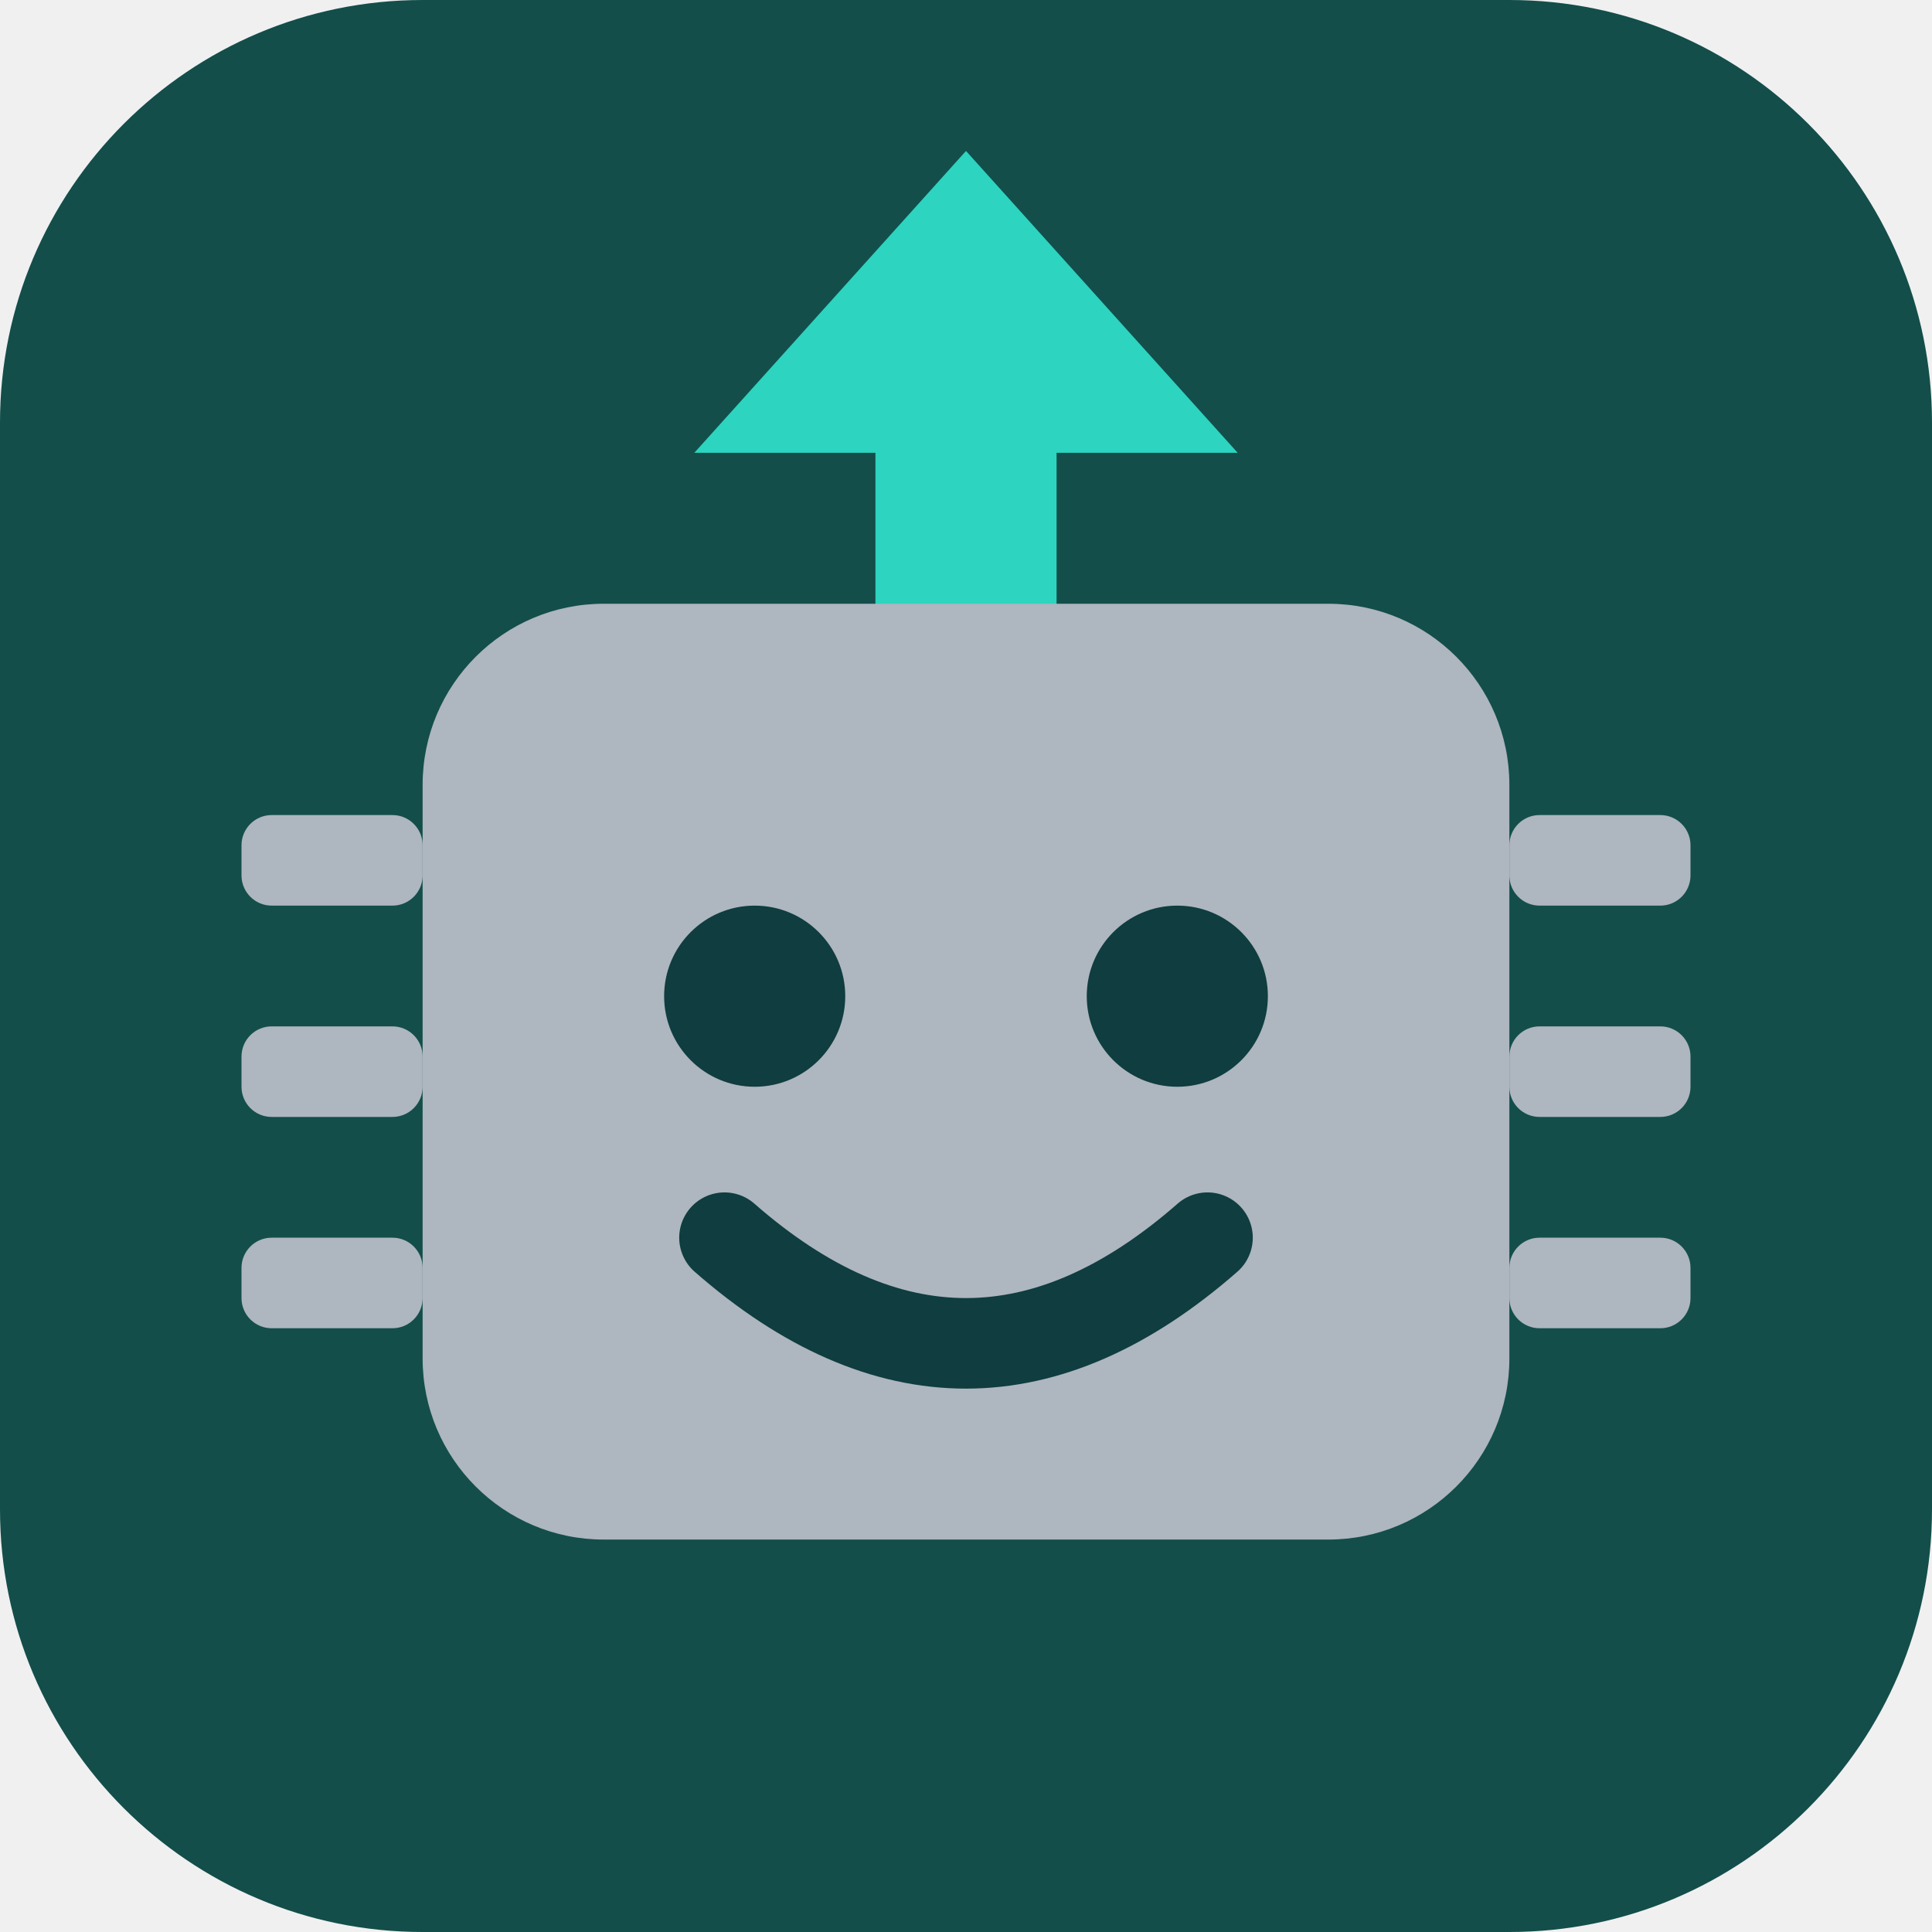
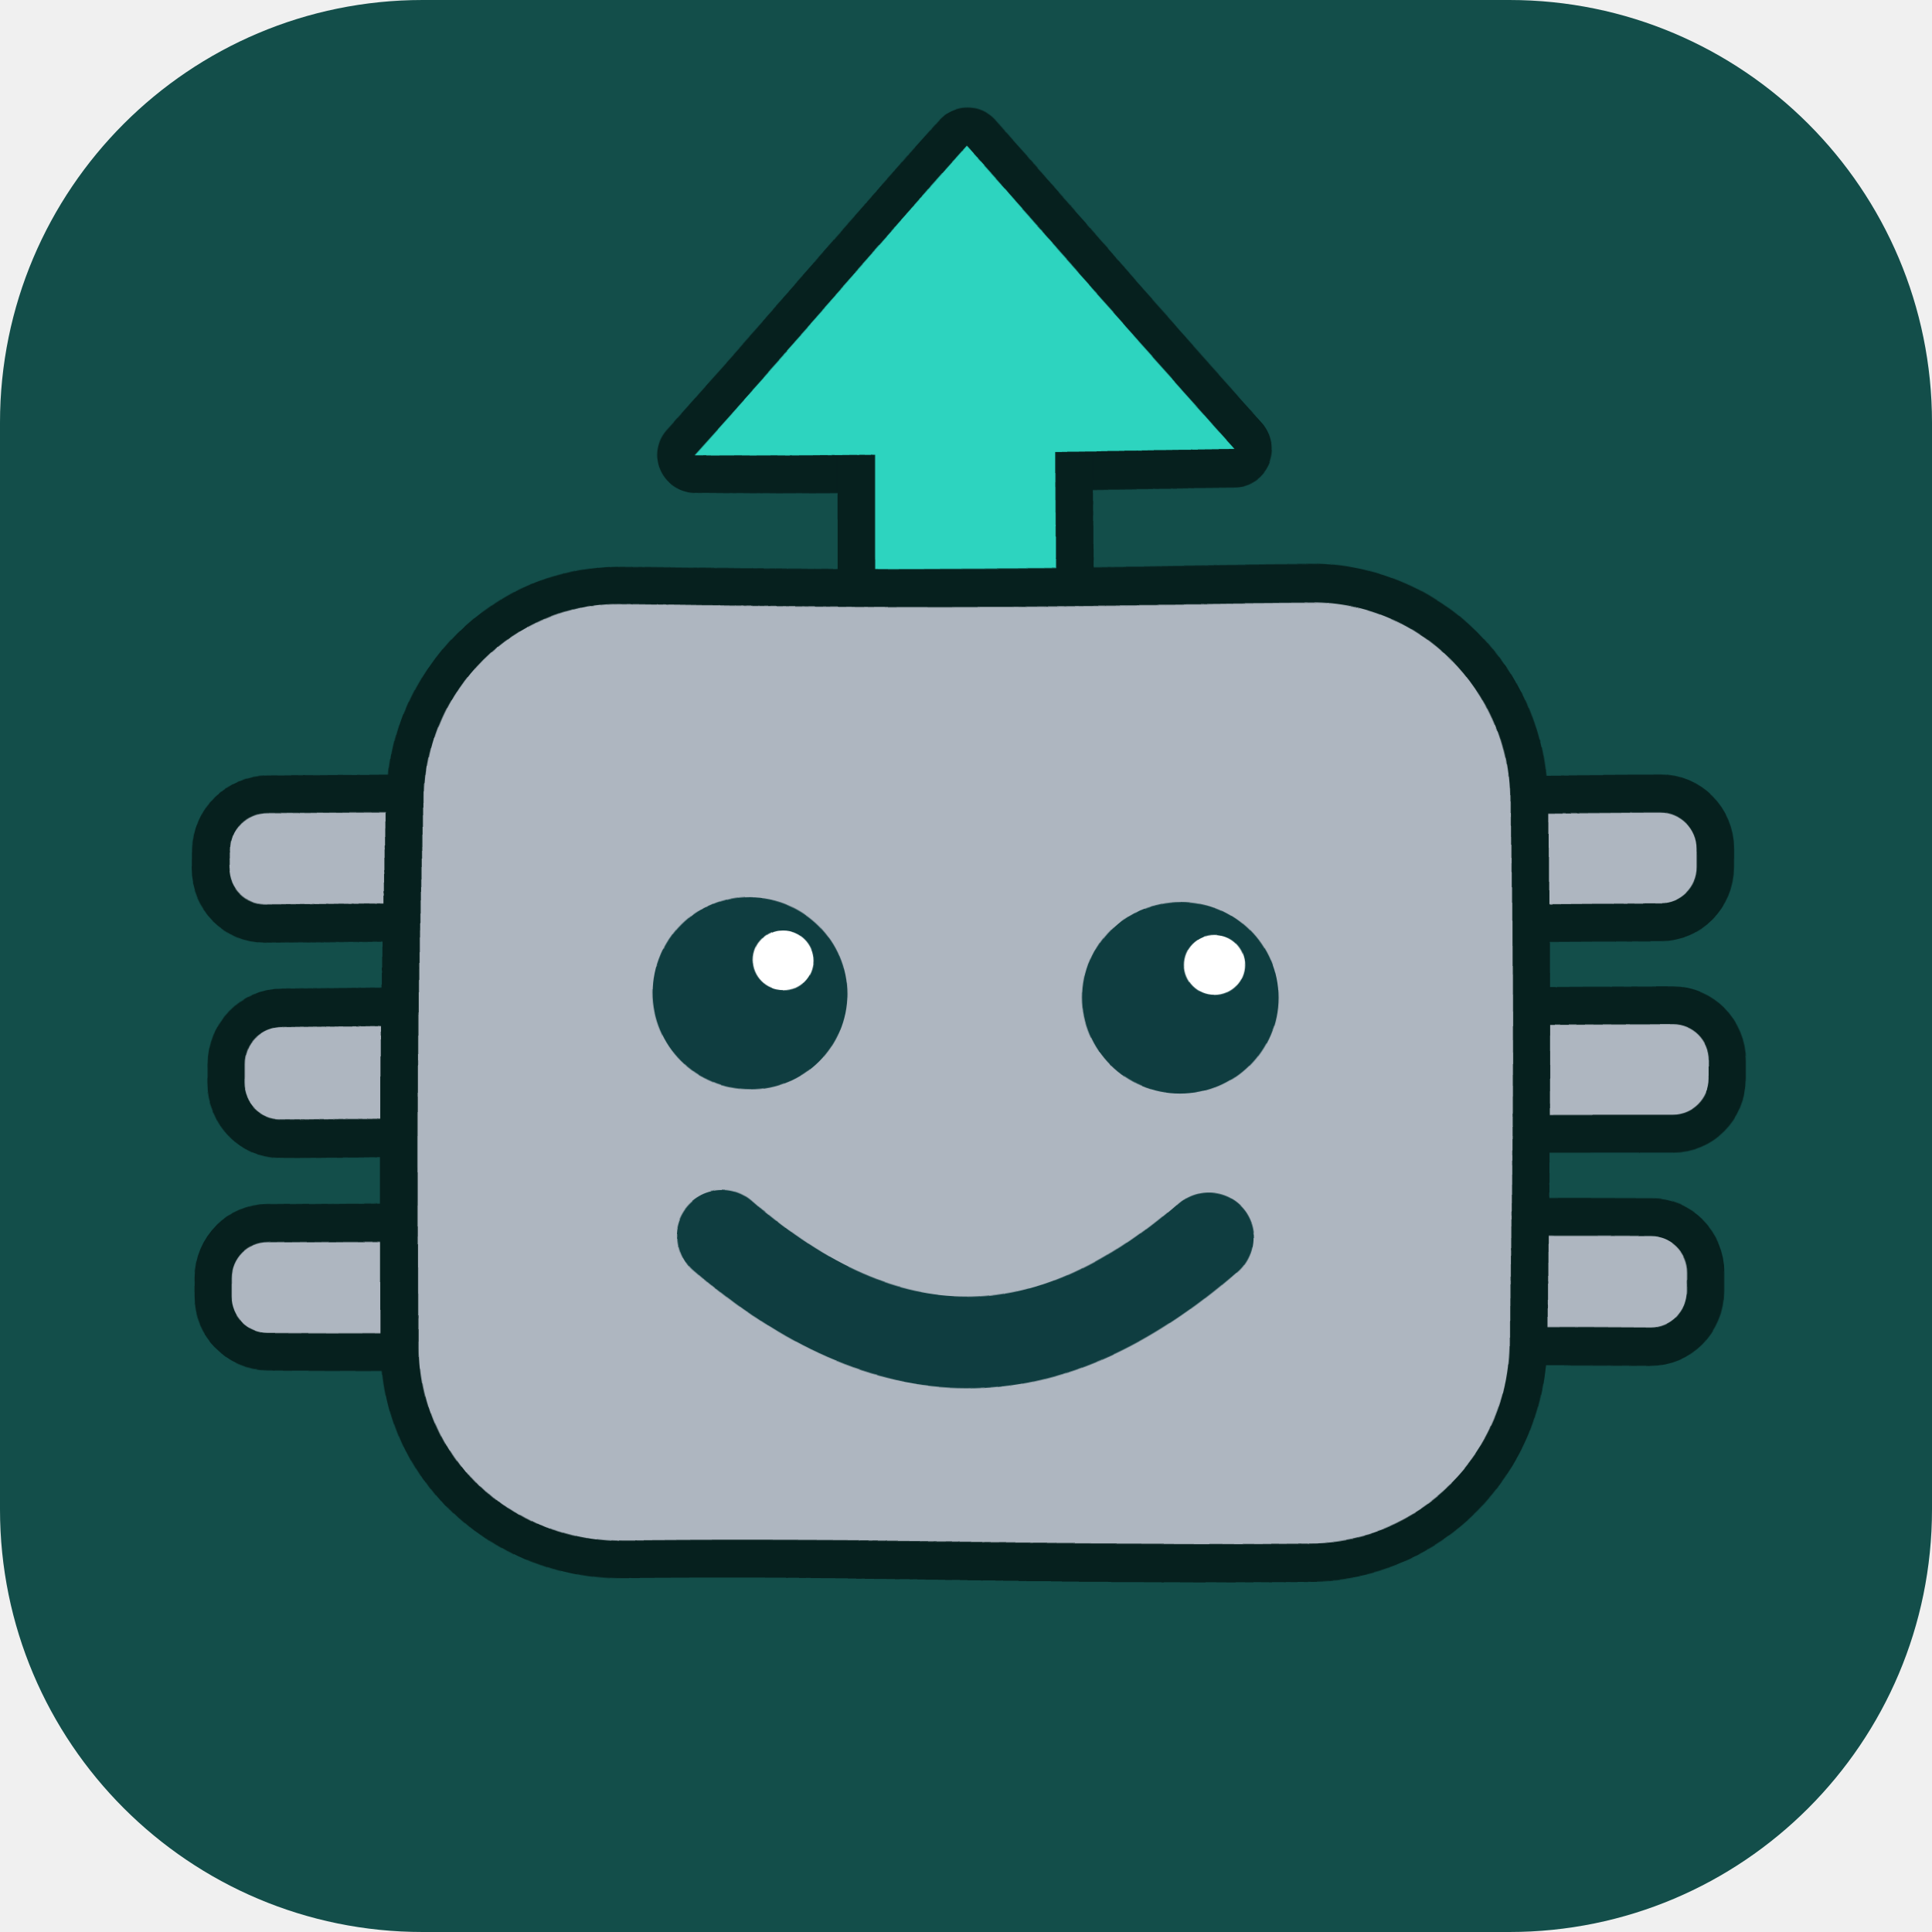
<svg xmlns="http://www.w3.org/2000/svg" viewBox="0 0 64 64" width="64" height="64">
+   <defs>
+     <filter id="wobble" x="-5%" y="-5%" width="110%" height="110%">
+       <feTurbulence type="fractalNoise" baseFrequency="0.045" numOctaves="1" seed="7" />
+       <feDisplacementMap in="SourceGraphic" scale="0.9" xChannelSelector="R" yChannelSelector="G" />
+     </filter>
+   </defs>
  <rect x="0" y="0" width="64" height="64" rx="14" fill="#134E4A" />
-   <polygon points="32,5 23,15 41,15" fill="#2DD4BF" />
-   <rect x="29" y="14" width="6" height="7" fill="#2DD4BF" />
-   <rect x="8" y="27" width="6" height="3" rx="1" fill="#AEB6C0" />
-   <rect x="8" y="34" width="6" height="3" rx="1" fill="#AEB6C0" />
-   <rect x="8" y="41" width="6" height="3" rx="1" fill="#AEB6C0" />
-   <rect x="50" y="27" width="6" height="3" rx="1" fill="#AEB6C0" />
-   <rect x="50" y="34" width="6" height="3" rx="1" fill="#AEB6C0" />
-   <rect x="50" y="41" width="6" height="3" rx="1" fill="#AEB6C0" />
-   <rect x="14" y="20" width="36" height="31" rx="6" fill="#AEB6C0" />
-   <circle cx="25" cy="33" r="3" fill="#0F3D40" />
-   <circle cx="39" cy="33" r="3" fill="#0F3D40" />
-   <path d="M24 41 Q32 48 40 41" fill="none" stroke="#0F3D40" stroke-width="3" stroke-linecap="round" />
+   <g filter="url(#wobble)">
+     <polygon points="32,5 23,15 41,15" fill="#06201E" stroke="#06201E" stroke-width="2.5" stroke-linejoin="round" />
+     <rect x="29" y="14" width="6" height="7" rx="0" fill="#06201E" stroke="#06201E" stroke-width="2.5" stroke-linejoin="round" />
+     <polygon points="32,5 23,15 41,15" fill="#2DD4BF" />
+     <rect x="29" y="14" width="6" height="7" rx="0" fill="#2DD4BF" />
+     <rect x="7.6" y="27" width="6.4" height="3" rx="1.2" fill="#06201E" stroke="#06201E" stroke-width="2.5" stroke-linejoin="round" />
+     <rect x="8.2" y="34" width="5.8" height="3" rx="1.2" fill="#06201E" stroke="#06201E" stroke-width="2.5" stroke-linejoin="round" />
+     <rect x="7.8" y="41" width="6.2" height="3" rx="1.2" fill="#06201E" stroke="#06201E" stroke-width="2.5" stroke-linejoin="round" />
+     <rect x="50" y="27" width="6.2" height="3" rx="1.2" fill="#06201E" stroke="#06201E" stroke-width="2.5" stroke-linejoin="round" />
+     <rect x="50" y="34" width="6.6" height="3" rx="1.2" fill="#06201E" stroke="#06201E" stroke-width="2.5" stroke-linejoin="round" />
+     <rect x="50" y="41" width="5.9" height="3" rx="1.2" fill="#06201E" stroke="#06201E" stroke-width="2.5" stroke-linejoin="round" />
+     <rect x="7.6" y="27" width="6.4" height="3" rx="1.2" fill="#AEB6C0" />
+     <rect x="8.2" y="34" width="5.8" height="3" rx="1.2" fill="#AEB6C0" />
+     <rect x="7.8" y="41" width="6.2" height="3" rx="1.2" fill="#AEB6C0" />
+     <rect x="50" y="27" width="6.2" height="3" rx="1.2" fill="#AEB6C0" />
+     <rect x="50" y="34" width="6.6" height="3" rx="1.2" fill="#AEB6C0" />
+     <rect x="50" y="41" width="5.9" height="3" rx="1.2" fill="#AEB6C0" />
+     <rect x="14" y="20" width="36" height="31" rx="6.5" fill="#06201E" stroke="#06201E" stroke-width="2.5" stroke-linejoin="round" />
+     <rect x="14" y="20" width="36" height="31" rx="6.5" fill="#AEB6C0" />
+     <circle cx="25" cy="33" r="3.2" fill="#0F3D40" />
+     <circle cx="39" cy="33" r="3.2" fill="#0F3D40" />
+     <circle cx="26.1" cy="31.9" r="1" fill="#FFFFFF" />
+     <circle cx="40.1" cy="31.9" r="1" fill="#FFFFFF" />
+     <path d="M24 41 Q32 48 40 41" fill="none" stroke="#0F3D40" stroke-width="3" stroke-linecap="round" />
+   </g>
</svg>
